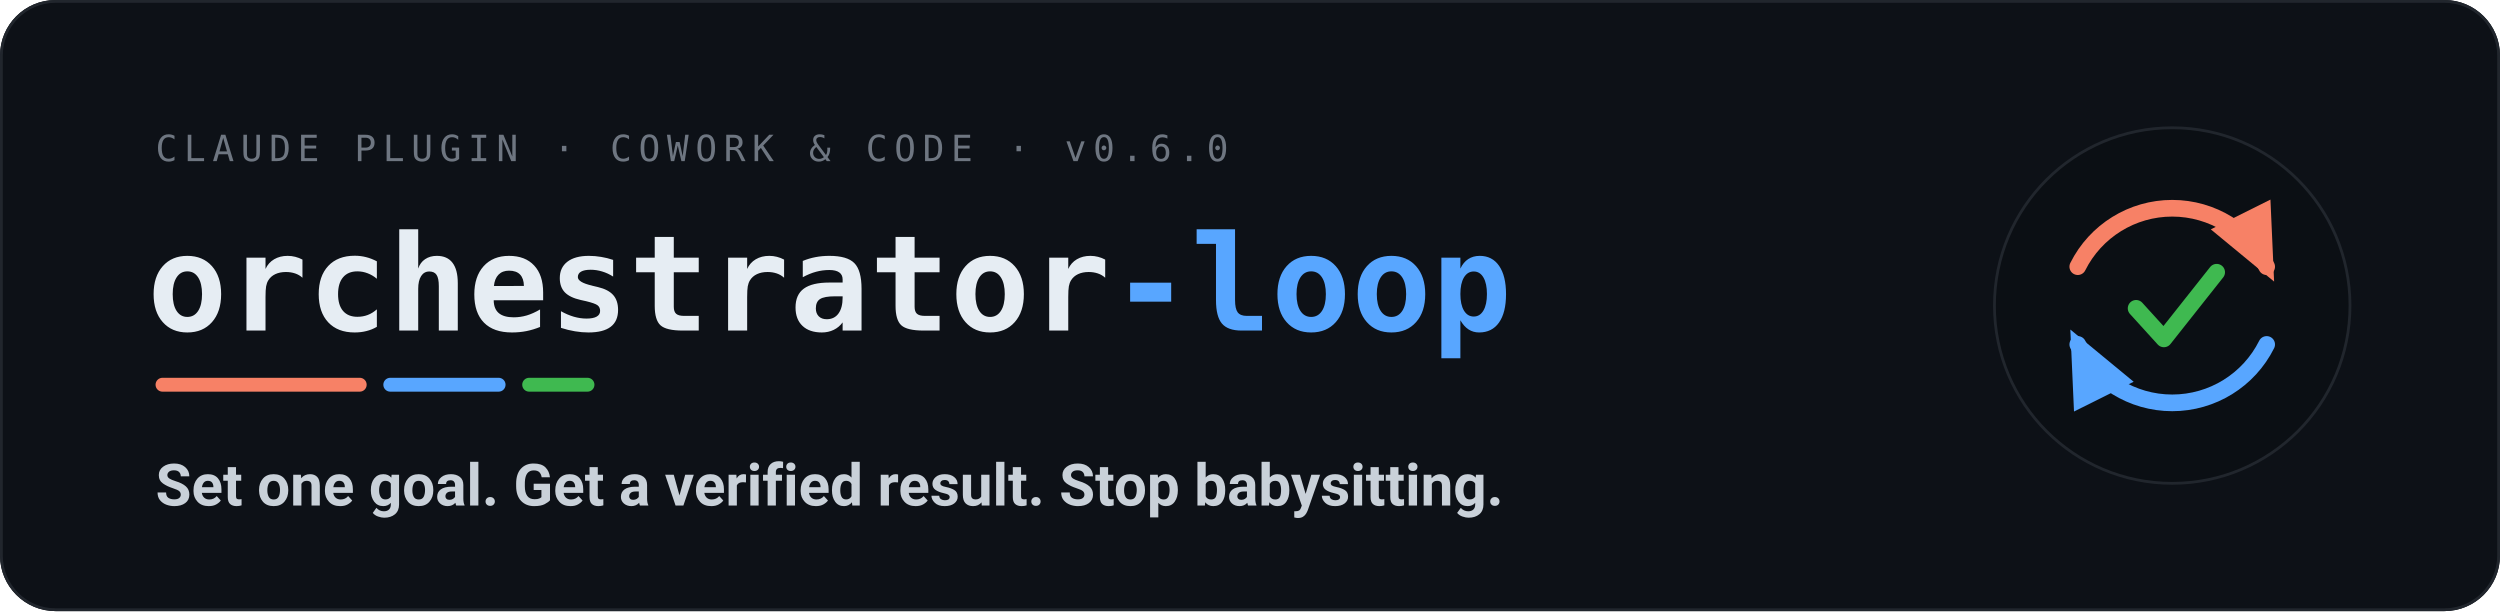
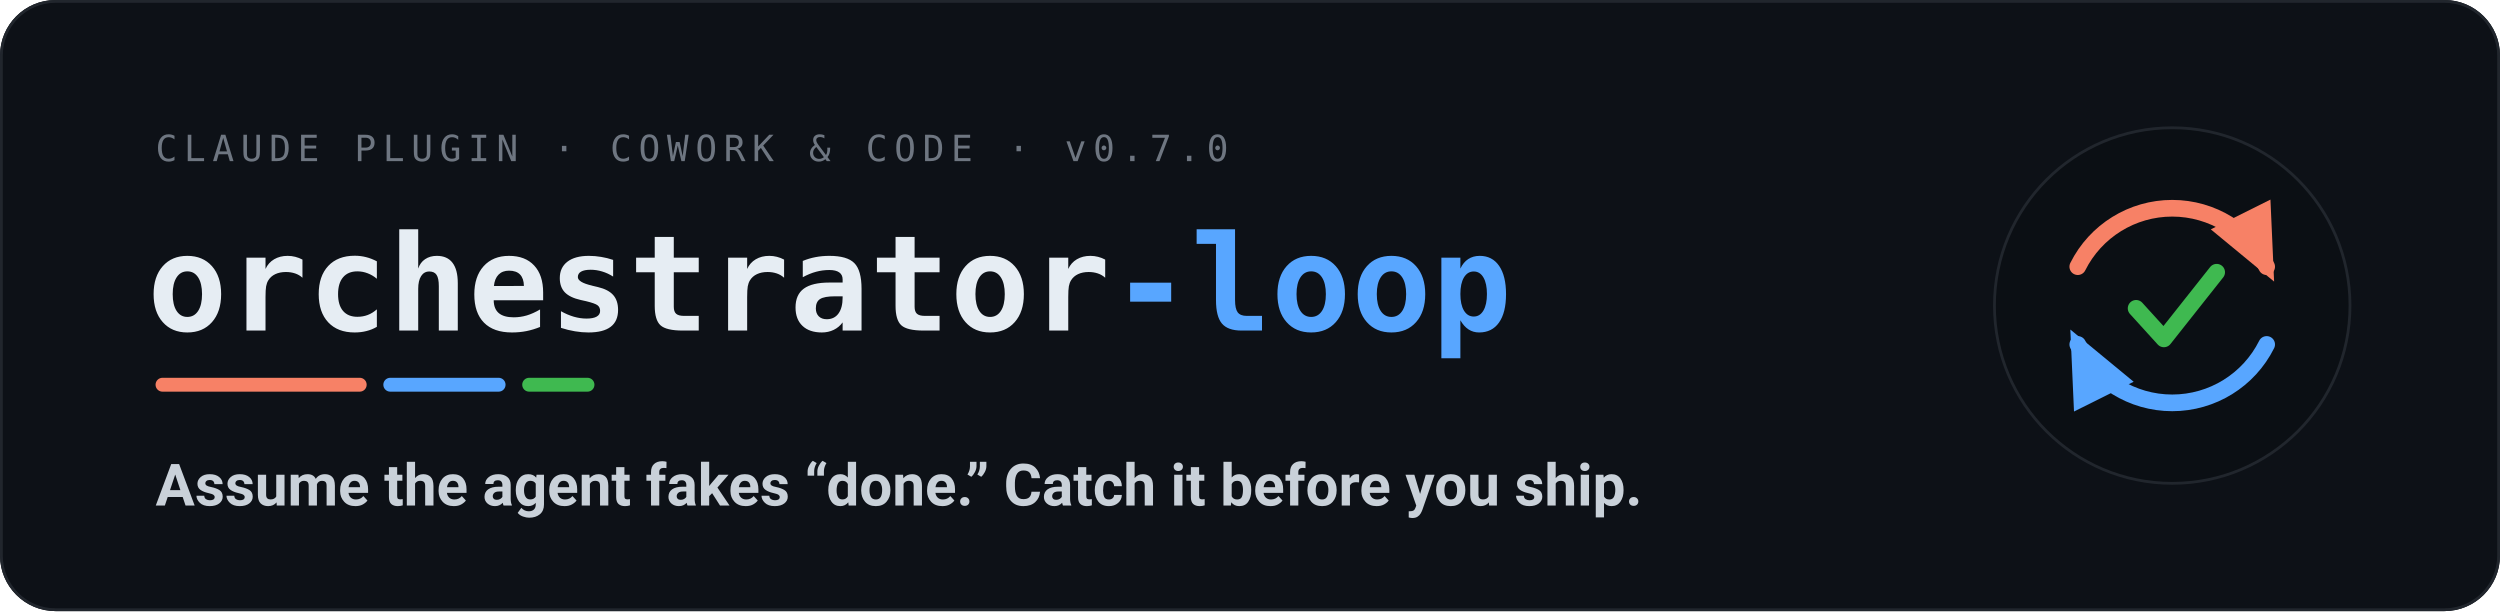
- <svg xmlns="http://www.w3.org/2000/svg" viewBox="0 0 900 220" role="img" aria-label="orchestrator-loop — set one goal, get a verified result, stop babysitting. A Claude plugin for Cowork and Code.">
+ <svg xmlns="http://www.w3.org/2000/svg" viewBox="0 0 900 220" role="img" aria-label="orchestrator-loop — the verification layer for AI coding: assume the agent fakes done, catch it. A Claude plugin for Cowork and Code.">
  <defs>
    <marker id="h-arrow" viewBox="0 0 10 10" refX="7" refY="5" markerWidth="5" markerHeight="5" orient="auto-start-reverse">
      <path d="M0 1 L9 5 L0 9 z" fill="#f78166" />
    </marker>
    <marker id="h-arrow2" viewBox="0 0 10 10" refX="7" refY="5" markerWidth="5" markerHeight="5" orient="auto-start-reverse">
      <path d="M0 1 L9 5 L0 9 z" fill="#58a6ff" />
    </marker>
  </defs>
  <style>
    .mono { font-family: ui-monospace, SFMono-Regular, Menlo, Consolas, monospace; }
    .sans { font-family: ui-sans-serif, -apple-system, "Segoe UI", Roboto, Helvetica, Arial, sans-serif; }
  </style>
  <rect x="0" y="0" width="900" height="220" rx="20" fill="#0d1117" />
  <rect x="0.5" y="0.5" width="899" height="219" rx="19.5" fill="none" stroke="#21262d" stroke-width="1" />
-   <text class="mono" x="56" y="58" font-size="13" letter-spacing="2.4" fill="#6e7681">CLAUDE PLUGIN · COWORK &amp; CODE · v0.6.0</text>
+   <text class="mono" x="56" y="58" font-size="13" letter-spacing="2.4" fill="#6e7681">CLAUDE PLUGIN · COWORK &amp; CODE · v0.7.0</text>
  <text class="mono" x="53" y="119" font-size="48" font-weight="700" fill="#e6edf3">orchestrator<tspan fill="#58a6ff">-loop</tspan>
  </text>
  <rect x="56" y="136" width="76" height="5" rx="2.5" fill="#f78166" />
  <rect x="138" y="136" width="44" height="5" rx="2.5" fill="#58a6ff" />
  <rect x="188" y="136" width="26" height="5" rx="2.5" fill="#3fb950" />
-   <text class="sans" x="56" y="182" font-size="21" font-weight="600" fill="#c9d1d9">Set one goal. Get a verified result. Stop babysitting.</text>
+   <text class="sans" x="56" y="182" font-size="21" font-weight="600" fill="#c9d1d9">Assume the agent fakes “done.” Catch it before you ship.</text>
  <g transform="translate(782,110)">
    <circle cx="0" cy="0" r="64" fill="#0b0f14" stroke="#21262d" stroke-width="1" />
    <path d="M -34 -14 A 38 38 0 0 1 34 -14" fill="none" stroke="#f78166" stroke-width="6" stroke-linecap="round" marker-end="url(#h-arrow)" />
    <path d="M 34 14 A 38 38 0 0 1 -34 14" fill="none" stroke="#58a6ff" stroke-width="6" stroke-linecap="round" marker-end="url(#h-arrow2)" />
    <path d="M -13 1 L -3 12 L 16 -12" fill="none" stroke="#3fb950" stroke-width="6" stroke-linecap="round" stroke-linejoin="round" />
  </g>
</svg>
